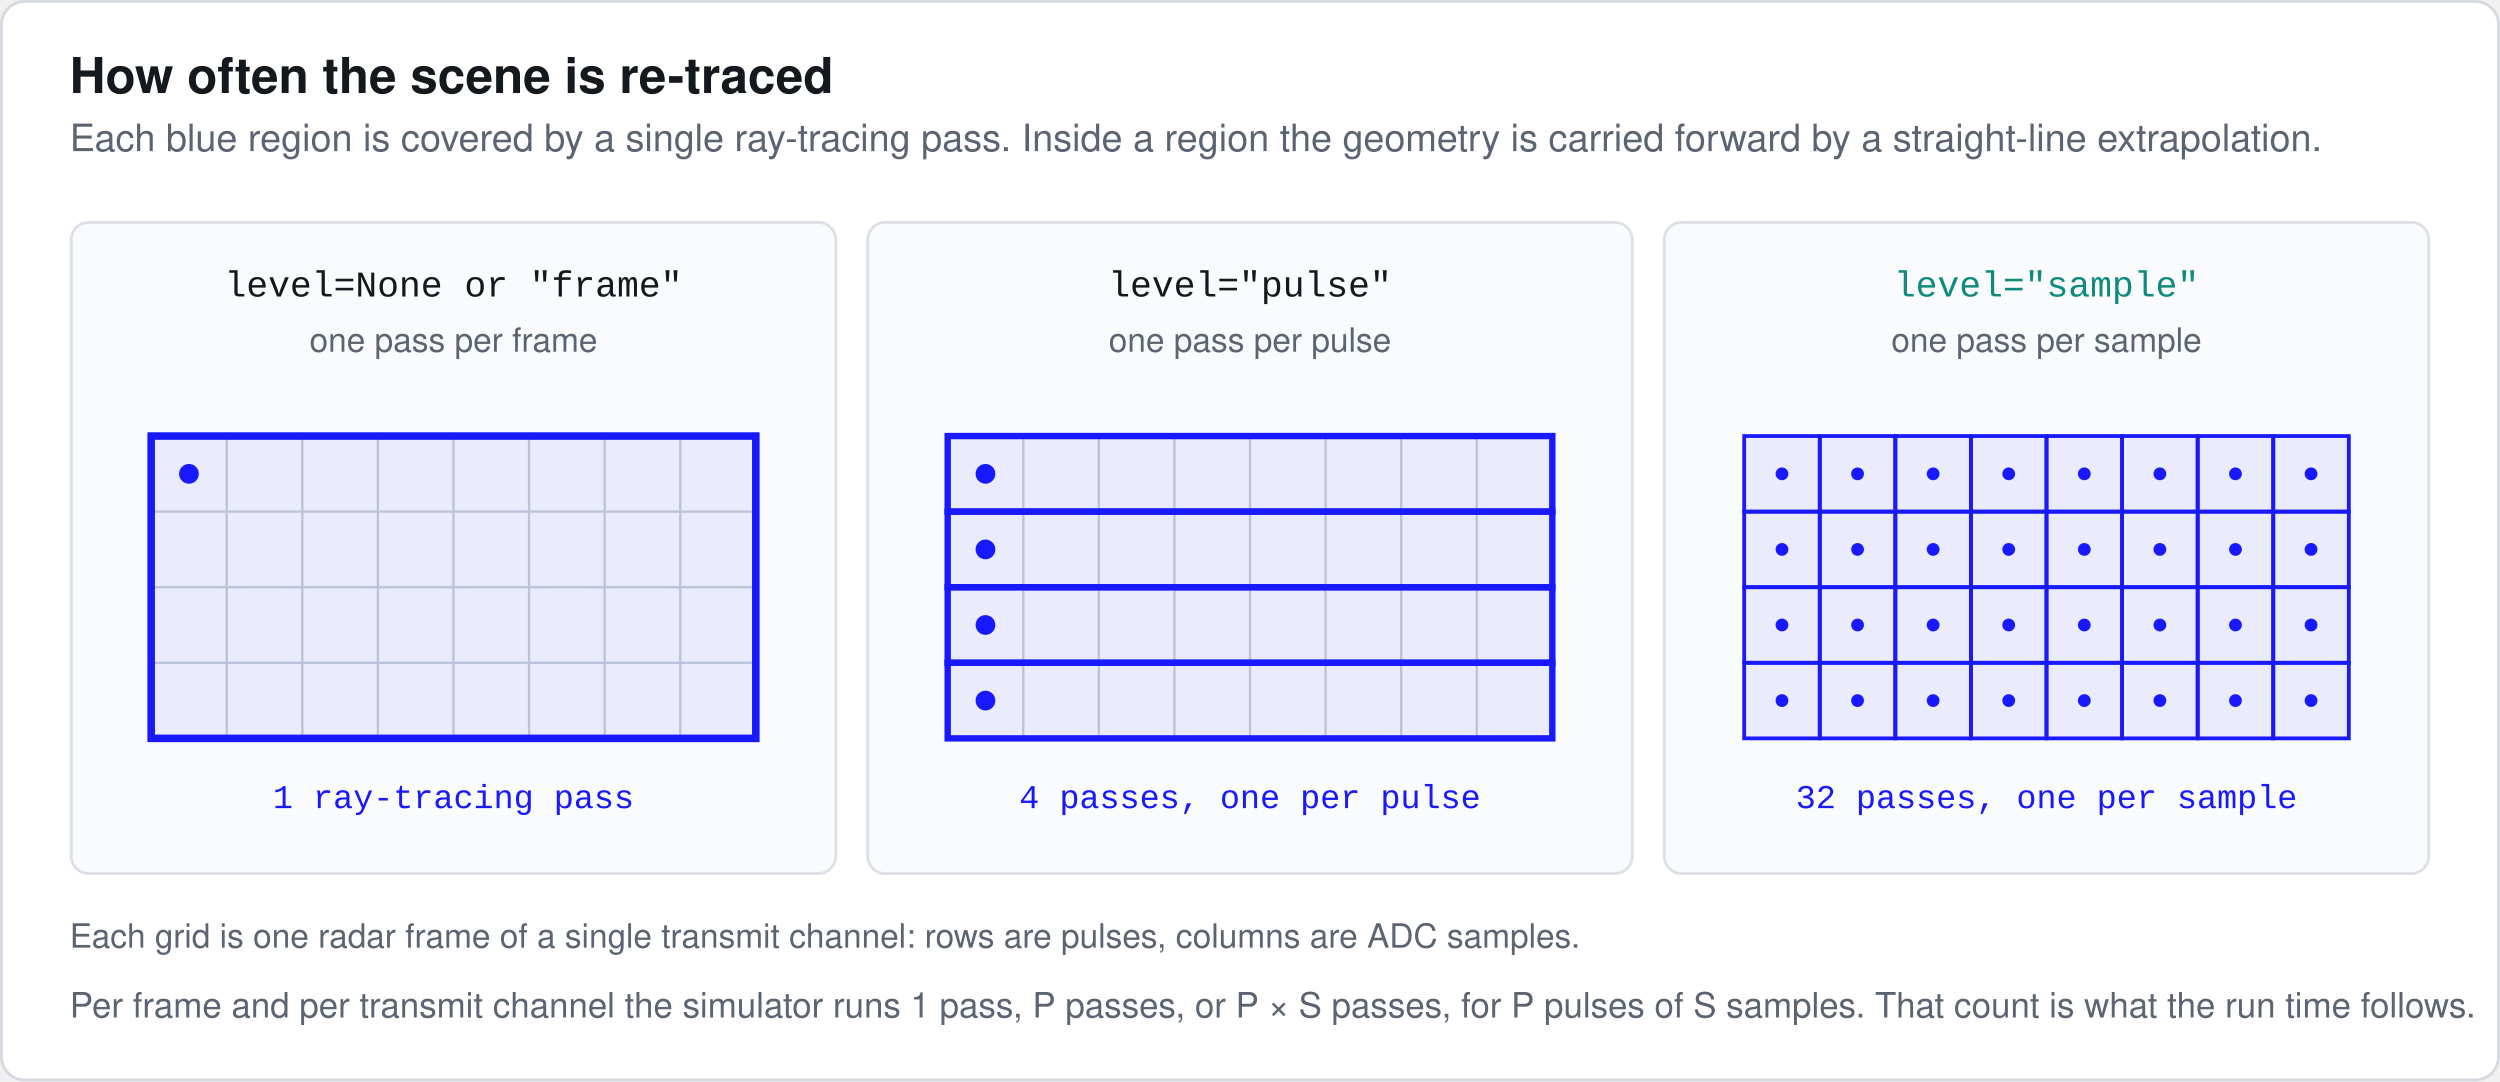
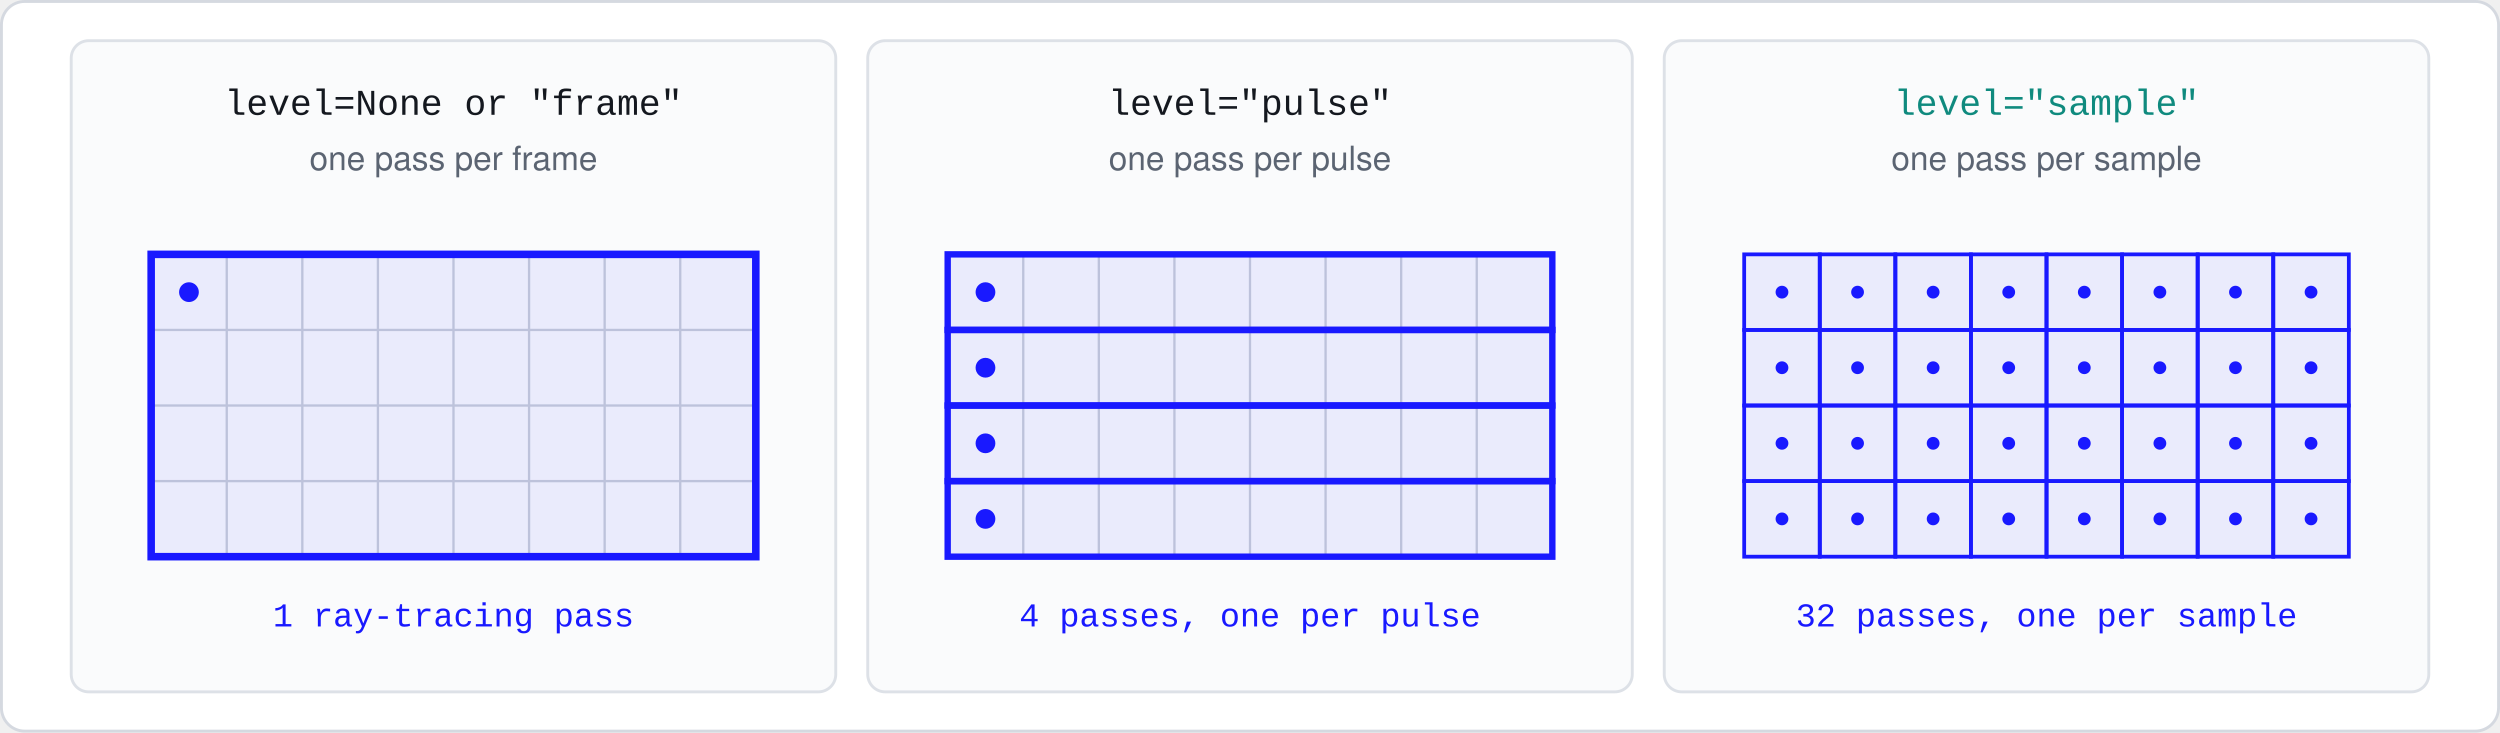
- <svg xmlns="http://www.w3.org/2000/svg" viewBox="0 0 860 372" width="860" height="372" role="img" aria-label="How often the scene geometry is re-traced for each fidelity level">
+ <svg xmlns="http://www.w3.org/2000/svg" viewBox="0 0 860 252" width="860" height="252" role="img" aria-label="How often the scene geometry is re-traced for each fidelity level">
  <style>
    .bg    { fill:#ffffff; stroke:#d5d9e0; stroke-width:1 }
    .panel { fill:#fafbfc; stroke:#dde1e7; stroke-width:1 }
    .ttl   { font:600 17px 'Segoe UI',Helvetica,Arial,sans-serif; fill:#14181f }
    .sub   { font:13px 'Segoe UI',Helvetica,Arial,sans-serif; fill:#5b6472 }
    .lbl   { font:11.5px 'Segoe UI',Helvetica,Arial,sans-serif; fill:#5b6472 }
    .cap   { font:12px 'Segoe UI',Helvetica,Arial,sans-serif; fill:#5b6472 }
    .code  { font:12.5px 'IBM Plex Mono',Consolas,'Courier New',monospace }
    .mono  { font:11.5px 'IBM Plex Mono',Consolas,'Courier New',monospace }
    .env   { fill:#0f8a7e }
    .ray   { fill:#1919ff }
    .tgt   { fill:#d61f1f }
    .ink   { fill:#14181f }
  </style>
-   <rect class="bg" x="0.5" y="0.5" width="859" height="371" rx="8" />
-   <text class="ttl" x="24" y="32">How often the scene is re-traced</text>
-   <text class="sub" x="24" y="52">Each blue region is covered by a single ray-tracing pass. Inside a region the geometry is carried forward by a straight-line extrapolation.</text>
-   <rect class="panel" x="24.5" y="76.5" width="263" height="224" rx="6" />
-   <text class="code ink" x="156" y="102" text-anchor="middle">level=None  or  "frame"</text>
-   <text class="lbl" x="156" y="121" text-anchor="middle">one pass per frame</text>
-   <g stroke="#c9cfd8" stroke-width="0.8">
-     <line x1="52" y1="150" x2="52" y2="254" />
-     <line x1="78" y1="150" x2="78" y2="254" />
-     <line x1="104" y1="150" x2="104" y2="254" />
-     <line x1="130" y1="150" x2="130" y2="254" />
-     <line x1="156" y1="150" x2="156" y2="254" />
-     <line x1="182" y1="150" x2="182" y2="254" />
-     <line x1="208" y1="150" x2="208" y2="254" />
-     <line x1="234" y1="150" x2="234" y2="254" />
-     <line x1="260" y1="150" x2="260" y2="254" />
-     <line x1="52" y1="150" x2="260" y2="150" />
-     <line x1="52" y1="176" x2="260" y2="176" />
-     <line x1="52" y1="202" x2="260" y2="202" />
-     <line x1="52" y1="228" x2="260" y2="228" />
-     <line x1="52" y1="254" x2="260" y2="254" />
+   <rect class="bg" x="0.5" y="0.5" width="859" height="251" rx="8" />
+   <g id="fig" transform="translate(0,-62.5)">
+     <rect class="panel" x="24.5" y="76.5" width="263" height="224" rx="6" />
+     <text class="code ink" x="156" y="102" text-anchor="middle">level=None  or  "frame"</text>
+     <text class="lbl" x="156" y="121" text-anchor="middle">one pass per frame</text>
+     <g stroke="#c9cfd8" stroke-width="0.8">
+       <line x1="52" y1="150" x2="52" y2="254" />
+       <line x1="78" y1="150" x2="78" y2="254" />
+       <line x1="104" y1="150" x2="104" y2="254" />
+       <line x1="130" y1="150" x2="130" y2="254" />
+       <line x1="156" y1="150" x2="156" y2="254" />
+       <line x1="182" y1="150" x2="182" y2="254" />
+       <line x1="208" y1="150" x2="208" y2="254" />
+       <line x1="234" y1="150" x2="234" y2="254" />
+       <line x1="260" y1="150" x2="260" y2="254" />
+       <line x1="52" y1="150" x2="260" y2="150" />
+       <line x1="52" y1="176" x2="260" y2="176" />
+       <line x1="52" y1="202" x2="260" y2="202" />
+       <line x1="52" y1="228" x2="260" y2="228" />
+       <line x1="52" y1="254" x2="260" y2="254" />
+     </g>
+     <g fill="#1919ff" fill-opacity="0.07" stroke="#1919ff" stroke-width="2.6">
+       <rect x="52" y="150" width="208" height="104" />
+     </g>
+     <g fill="#1919ff">
+       <circle cx="65" cy="163" r="3.4" />
+     </g>
+     <text class="mono ray" x="156" y="278" text-anchor="middle">1 ray-tracing pass</text>
+     <rect class="panel" x="298.5" y="76.5" width="263" height="224" rx="6" />
+     <text class="code ink" x="430" y="102" text-anchor="middle">level="pulse"</text>
+     <text class="lbl" x="430" y="121" text-anchor="middle">one pass per pulse</text>
+     <g stroke="#c9cfd8" stroke-width="0.8">
+       <line x1="326" y1="150" x2="326" y2="254" />
+       <line x1="352" y1="150" x2="352" y2="254" />
+       <line x1="378" y1="150" x2="378" y2="254" />
+       <line x1="404" y1="150" x2="404" y2="254" />
+       <line x1="430" y1="150" x2="430" y2="254" />
+       <line x1="456" y1="150" x2="456" y2="254" />
+       <line x1="482" y1="150" x2="482" y2="254" />
+       <line x1="508" y1="150" x2="508" y2="254" />
+       <line x1="534" y1="150" x2="534" y2="254" />
+       <line x1="326" y1="150" x2="534" y2="150" />
+       <line x1="326" y1="176" x2="534" y2="176" />
+       <line x1="326" y1="202" x2="534" y2="202" />
+       <line x1="326" y1="228" x2="534" y2="228" />
+       <line x1="326" y1="254" x2="534" y2="254" />
+     </g>
+     <g fill="#1919ff" fill-opacity="0.07" stroke="#1919ff" stroke-width="2.2">
+       <rect x="326" y="150" width="208" height="26" />
+       <rect x="326" y="176" width="208" height="26" />
+       <rect x="326" y="202" width="208" height="26" />
+       <rect x="326" y="228" width="208" height="26" />
+     </g>
+     <g fill="#1919ff">
+       <circle cx="339" cy="163" r="3.4" />
+       <circle cx="339" cy="189" r="3.4" />
+       <circle cx="339" cy="215" r="3.4" />
+       <circle cx="339" cy="241" r="3.4" />
+     </g>
+     <text class="mono ray" x="430" y="278" text-anchor="middle">4 passes, one per pulse</text>
+     <rect class="panel" x="572.5" y="76.5" width="263" height="224" rx="6" />
+     <text class="code env" x="704" y="102" text-anchor="middle">level="sample"</text>
+     <text class="lbl" x="704" y="121" text-anchor="middle">one pass per sample</text>
+     <g stroke="#c9cfd8" stroke-width="0.8">
+       <line x1="600" y1="150" x2="600" y2="254" />
+       <line x1="626" y1="150" x2="626" y2="254" />
+       <line x1="652" y1="150" x2="652" y2="254" />
+       <line x1="678" y1="150" x2="678" y2="254" />
+       <line x1="704" y1="150" x2="704" y2="254" />
+       <line x1="730" y1="150" x2="730" y2="254" />
+       <line x1="756" y1="150" x2="756" y2="254" />
+       <line x1="782" y1="150" x2="782" y2="254" />
+       <line x1="808" y1="150" x2="808" y2="254" />
+       <line x1="600" y1="150" x2="808" y2="150" />
+       <line x1="600" y1="176" x2="808" y2="176" />
+       <line x1="600" y1="202" x2="808" y2="202" />
+       <line x1="600" y1="228" x2="808" y2="228" />
+       <line x1="600" y1="254" x2="808" y2="254" />
+     </g>
+     <g fill="#1919ff" fill-opacity="0.07" stroke="#1919ff" stroke-width="1.3">
+       <rect x="600" y="150" width="26" height="26" />
+       <rect x="626" y="150" width="26" height="26" />
+       <rect x="652" y="150" width="26" height="26" />
+       <rect x="678" y="150" width="26" height="26" />
+       <rect x="704" y="150" width="26" height="26" />
+       <rect x="730" y="150" width="26" height="26" />
+       <rect x="756" y="150" width="26" height="26" />
+       <rect x="782" y="150" width="26" height="26" />
+       <rect x="600" y="176" width="26" height="26" />
+       <rect x="626" y="176" width="26" height="26" />
+       <rect x="652" y="176" width="26" height="26" />
+       <rect x="678" y="176" width="26" height="26" />
+       <rect x="704" y="176" width="26" height="26" />
+       <rect x="730" y="176" width="26" height="26" />
+       <rect x="756" y="176" width="26" height="26" />
+       <rect x="782" y="176" width="26" height="26" />
+       <rect x="600" y="202" width="26" height="26" />
+       <rect x="626" y="202" width="26" height="26" />
+       <rect x="652" y="202" width="26" height="26" />
+       <rect x="678" y="202" width="26" height="26" />
+       <rect x="704" y="202" width="26" height="26" />
+       <rect x="730" y="202" width="26" height="26" />
+       <rect x="756" y="202" width="26" height="26" />
+       <rect x="782" y="202" width="26" height="26" />
+       <rect x="600" y="228" width="26" height="26" />
+       <rect x="626" y="228" width="26" height="26" />
+       <rect x="652" y="228" width="26" height="26" />
+       <rect x="678" y="228" width="26" height="26" />
+       <rect x="704" y="228" width="26" height="26" />
+       <rect x="730" y="228" width="26" height="26" />
+       <rect x="756" y="228" width="26" height="26" />
+       <rect x="782" y="228" width="26" height="26" />
+     </g>
+     <g fill="#1919ff">
+       <circle cx="613" cy="163" r="2.2" />
+       <circle cx="639" cy="163" r="2.2" />
+       <circle cx="665" cy="163" r="2.2" />
+       <circle cx="691" cy="163" r="2.2" />
+       <circle cx="717" cy="163" r="2.2" />
+       <circle cx="743" cy="163" r="2.2" />
+       <circle cx="769" cy="163" r="2.2" />
+       <circle cx="795" cy="163" r="2.2" />
+       <circle cx="613" cy="189" r="2.2" />
+       <circle cx="639" cy="189" r="2.2" />
+       <circle cx="665" cy="189" r="2.2" />
+       <circle cx="691" cy="189" r="2.2" />
+       <circle cx="717" cy="189" r="2.2" />
+       <circle cx="743" cy="189" r="2.2" />
+       <circle cx="769" cy="189" r="2.2" />
+       <circle cx="795" cy="189" r="2.2" />
+       <circle cx="613" cy="215" r="2.2" />
+       <circle cx="639" cy="215" r="2.2" />
+       <circle cx="665" cy="215" r="2.2" />
+       <circle cx="691" cy="215" r="2.2" />
+       <circle cx="717" cy="215" r="2.2" />
+       <circle cx="743" cy="215" r="2.2" />
+       <circle cx="769" cy="215" r="2.2" />
+       <circle cx="795" cy="215" r="2.2" />
+       <circle cx="613" cy="241" r="2.2" />
+       <circle cx="639" cy="241" r="2.2" />
+       <circle cx="665" cy="241" r="2.2" />
+       <circle cx="691" cy="241" r="2.2" />
+       <circle cx="717" cy="241" r="2.2" />
+       <circle cx="743" cy="241" r="2.2" />
+       <circle cx="769" cy="241" r="2.2" />
+       <circle cx="795" cy="241" r="2.2" />
+     </g>
+     <text class="mono ray" x="704" y="278" text-anchor="middle">32 passes, one per sample</text>
  </g>
-   <g fill="#1919ff" fill-opacity="0.07" stroke="#1919ff" stroke-width="2.6">
-     <rect x="52" y="150" width="208" height="104" />
-   </g>
-   <g fill="#1919ff">
-     <circle cx="65" cy="163" r="3.4" />
-   </g>
-   <text class="mono ray" x="156" y="278" text-anchor="middle">1 ray-tracing pass</text>
-   <rect class="panel" x="298.5" y="76.5" width="263" height="224" rx="6" />
-   <text class="code ink" x="430" y="102" text-anchor="middle">level="pulse"</text>
-   <text class="lbl" x="430" y="121" text-anchor="middle">one pass per pulse</text>
-   <g stroke="#c9cfd8" stroke-width="0.8">
-     <line x1="326" y1="150" x2="326" y2="254" />
-     <line x1="352" y1="150" x2="352" y2="254" />
-     <line x1="378" y1="150" x2="378" y2="254" />
-     <line x1="404" y1="150" x2="404" y2="254" />
-     <line x1="430" y1="150" x2="430" y2="254" />
-     <line x1="456" y1="150" x2="456" y2="254" />
-     <line x1="482" y1="150" x2="482" y2="254" />
-     <line x1="508" y1="150" x2="508" y2="254" />
-     <line x1="534" y1="150" x2="534" y2="254" />
-     <line x1="326" y1="150" x2="534" y2="150" />
-     <line x1="326" y1="176" x2="534" y2="176" />
-     <line x1="326" y1="202" x2="534" y2="202" />
-     <line x1="326" y1="228" x2="534" y2="228" />
-     <line x1="326" y1="254" x2="534" y2="254" />
-   </g>
-   <g fill="#1919ff" fill-opacity="0.07" stroke="#1919ff" stroke-width="2.2">
-     <rect x="326" y="150" width="208" height="26" />
-     <rect x="326" y="176" width="208" height="26" />
-     <rect x="326" y="202" width="208" height="26" />
-     <rect x="326" y="228" width="208" height="26" />
-   </g>
-   <g fill="#1919ff">
-     <circle cx="339" cy="163" r="3.4" />
-     <circle cx="339" cy="189" r="3.4" />
-     <circle cx="339" cy="215" r="3.4" />
-     <circle cx="339" cy="241" r="3.4" />
-   </g>
-   <text class="mono ray" x="430" y="278" text-anchor="middle">4 passes, one per pulse</text>
-   <rect class="panel" x="572.5" y="76.5" width="263" height="224" rx="6" />
-   <text class="code env" x="704" y="102" text-anchor="middle">level="sample"</text>
-   <text class="lbl" x="704" y="121" text-anchor="middle">one pass per sample</text>
-   <g stroke="#c9cfd8" stroke-width="0.8">
-     <line x1="600" y1="150" x2="600" y2="254" />
-     <line x1="626" y1="150" x2="626" y2="254" />
-     <line x1="652" y1="150" x2="652" y2="254" />
-     <line x1="678" y1="150" x2="678" y2="254" />
-     <line x1="704" y1="150" x2="704" y2="254" />
-     <line x1="730" y1="150" x2="730" y2="254" />
-     <line x1="756" y1="150" x2="756" y2="254" />
-     <line x1="782" y1="150" x2="782" y2="254" />
-     <line x1="808" y1="150" x2="808" y2="254" />
-     <line x1="600" y1="150" x2="808" y2="150" />
-     <line x1="600" y1="176" x2="808" y2="176" />
-     <line x1="600" y1="202" x2="808" y2="202" />
-     <line x1="600" y1="228" x2="808" y2="228" />
-     <line x1="600" y1="254" x2="808" y2="254" />
-   </g>
-   <g fill="#1919ff" fill-opacity="0.07" stroke="#1919ff" stroke-width="1.3">
-     <rect x="600" y="150" width="26" height="26" />
-     <rect x="626" y="150" width="26" height="26" />
-     <rect x="652" y="150" width="26" height="26" />
-     <rect x="678" y="150" width="26" height="26" />
-     <rect x="704" y="150" width="26" height="26" />
-     <rect x="730" y="150" width="26" height="26" />
-     <rect x="756" y="150" width="26" height="26" />
-     <rect x="782" y="150" width="26" height="26" />
-     <rect x="600" y="176" width="26" height="26" />
-     <rect x="626" y="176" width="26" height="26" />
-     <rect x="652" y="176" width="26" height="26" />
-     <rect x="678" y="176" width="26" height="26" />
-     <rect x="704" y="176" width="26" height="26" />
-     <rect x="730" y="176" width="26" height="26" />
-     <rect x="756" y="176" width="26" height="26" />
-     <rect x="782" y="176" width="26" height="26" />
-     <rect x="600" y="202" width="26" height="26" />
-     <rect x="626" y="202" width="26" height="26" />
-     <rect x="652" y="202" width="26" height="26" />
-     <rect x="678" y="202" width="26" height="26" />
-     <rect x="704" y="202" width="26" height="26" />
-     <rect x="730" y="202" width="26" height="26" />
-     <rect x="756" y="202" width="26" height="26" />
-     <rect x="782" y="202" width="26" height="26" />
-     <rect x="600" y="228" width="26" height="26" />
-     <rect x="626" y="228" width="26" height="26" />
-     <rect x="652" y="228" width="26" height="26" />
-     <rect x="678" y="228" width="26" height="26" />
-     <rect x="704" y="228" width="26" height="26" />
-     <rect x="730" y="228" width="26" height="26" />
-     <rect x="756" y="228" width="26" height="26" />
-     <rect x="782" y="228" width="26" height="26" />
-   </g>
-   <g fill="#1919ff">
-     <circle cx="613" cy="163" r="2.2" />
-     <circle cx="639" cy="163" r="2.2" />
-     <circle cx="665" cy="163" r="2.2" />
-     <circle cx="691" cy="163" r="2.2" />
-     <circle cx="717" cy="163" r="2.2" />
-     <circle cx="743" cy="163" r="2.2" />
-     <circle cx="769" cy="163" r="2.2" />
-     <circle cx="795" cy="163" r="2.2" />
-     <circle cx="613" cy="189" r="2.2" />
-     <circle cx="639" cy="189" r="2.2" />
-     <circle cx="665" cy="189" r="2.2" />
-     <circle cx="691" cy="189" r="2.2" />
-     <circle cx="717" cy="189" r="2.2" />
-     <circle cx="743" cy="189" r="2.2" />
-     <circle cx="769" cy="189" r="2.2" />
-     <circle cx="795" cy="189" r="2.2" />
-     <circle cx="613" cy="215" r="2.2" />
-     <circle cx="639" cy="215" r="2.2" />
-     <circle cx="665" cy="215" r="2.2" />
-     <circle cx="691" cy="215" r="2.2" />
-     <circle cx="717" cy="215" r="2.2" />
-     <circle cx="743" cy="215" r="2.2" />
-     <circle cx="769" cy="215" r="2.2" />
-     <circle cx="795" cy="215" r="2.2" />
-     <circle cx="613" cy="241" r="2.2" />
-     <circle cx="639" cy="241" r="2.2" />
-     <circle cx="665" cy="241" r="2.2" />
-     <circle cx="691" cy="241" r="2.2" />
-     <circle cx="717" cy="241" r="2.2" />
-     <circle cx="743" cy="241" r="2.2" />
-     <circle cx="769" cy="241" r="2.2" />
-     <circle cx="795" cy="241" r="2.2" />
-   </g>
-   <text class="mono ray" x="704" y="278" text-anchor="middle">32 passes, one per sample</text>
-   <text class="lbl" x="24" y="326">Each grid is one radar frame of a single transmit channel: rows are pulses, columns are ADC samples.</text>
-   <text class="cap" x="24" y="350">Per frame and per transmit channel the simulator runs 1 pass, P passes, or P × S passes, for P pulses of S samples. That count is what the run time follows.</text>
</svg>
